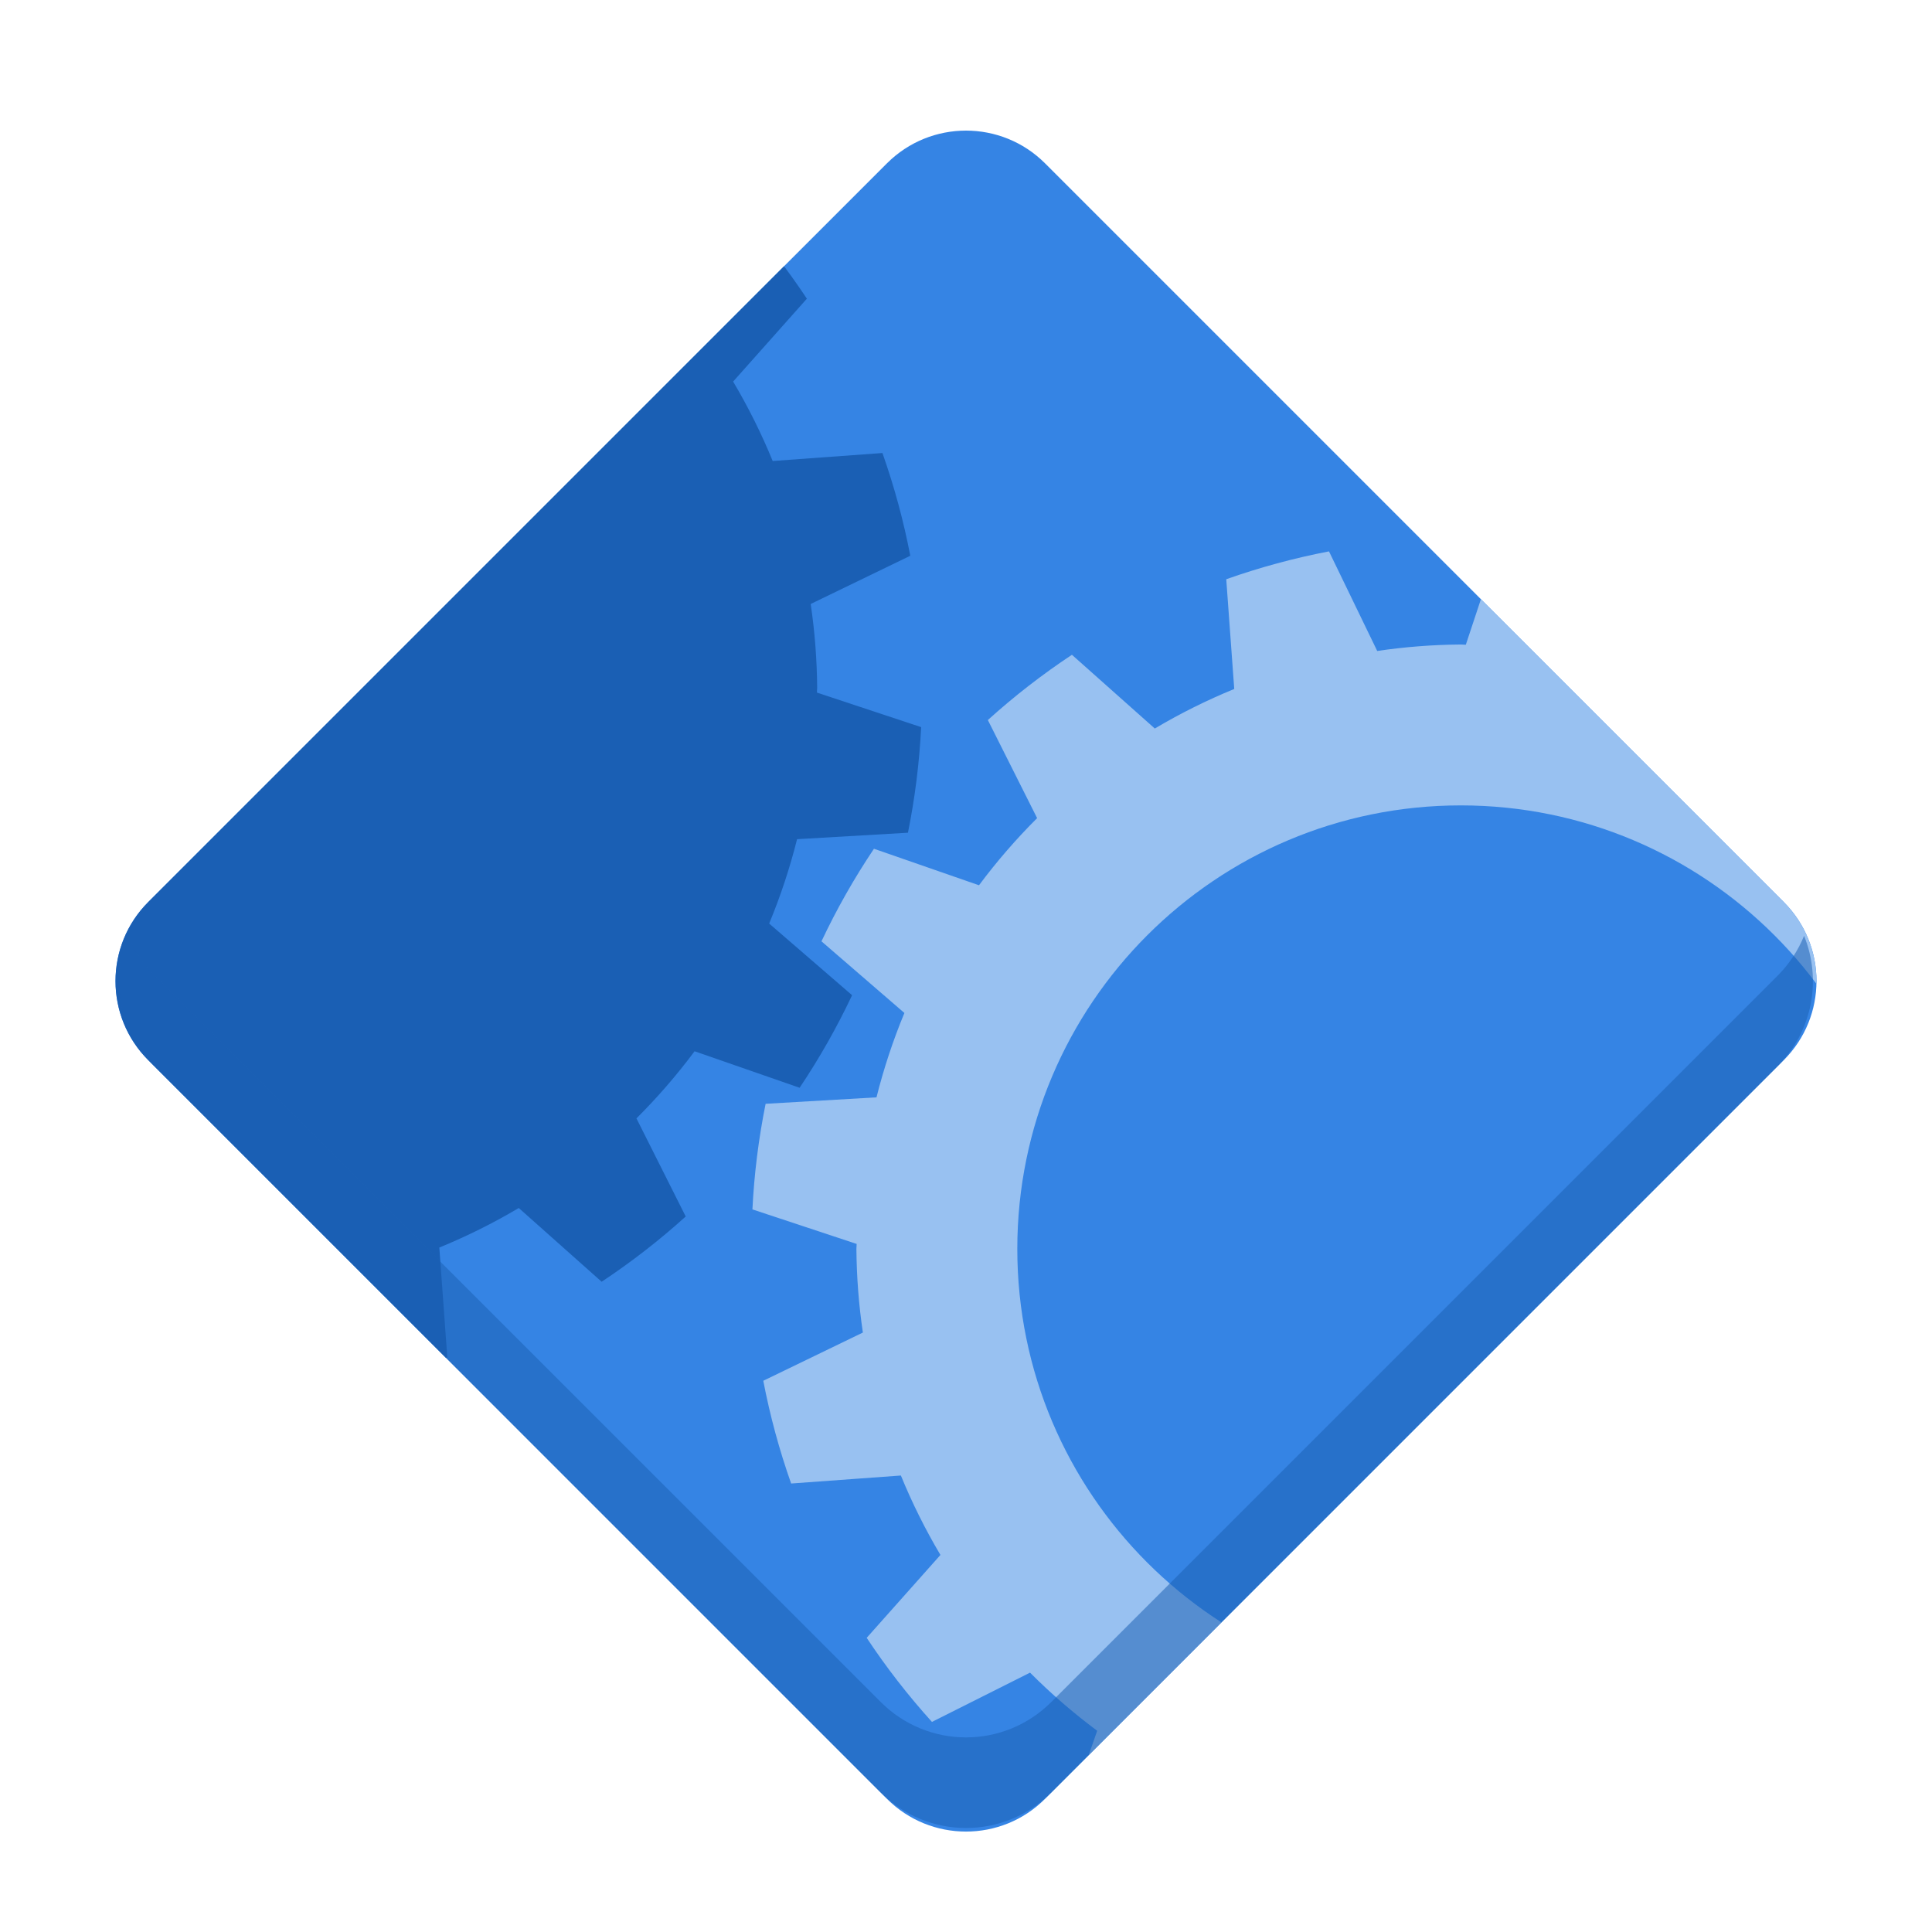
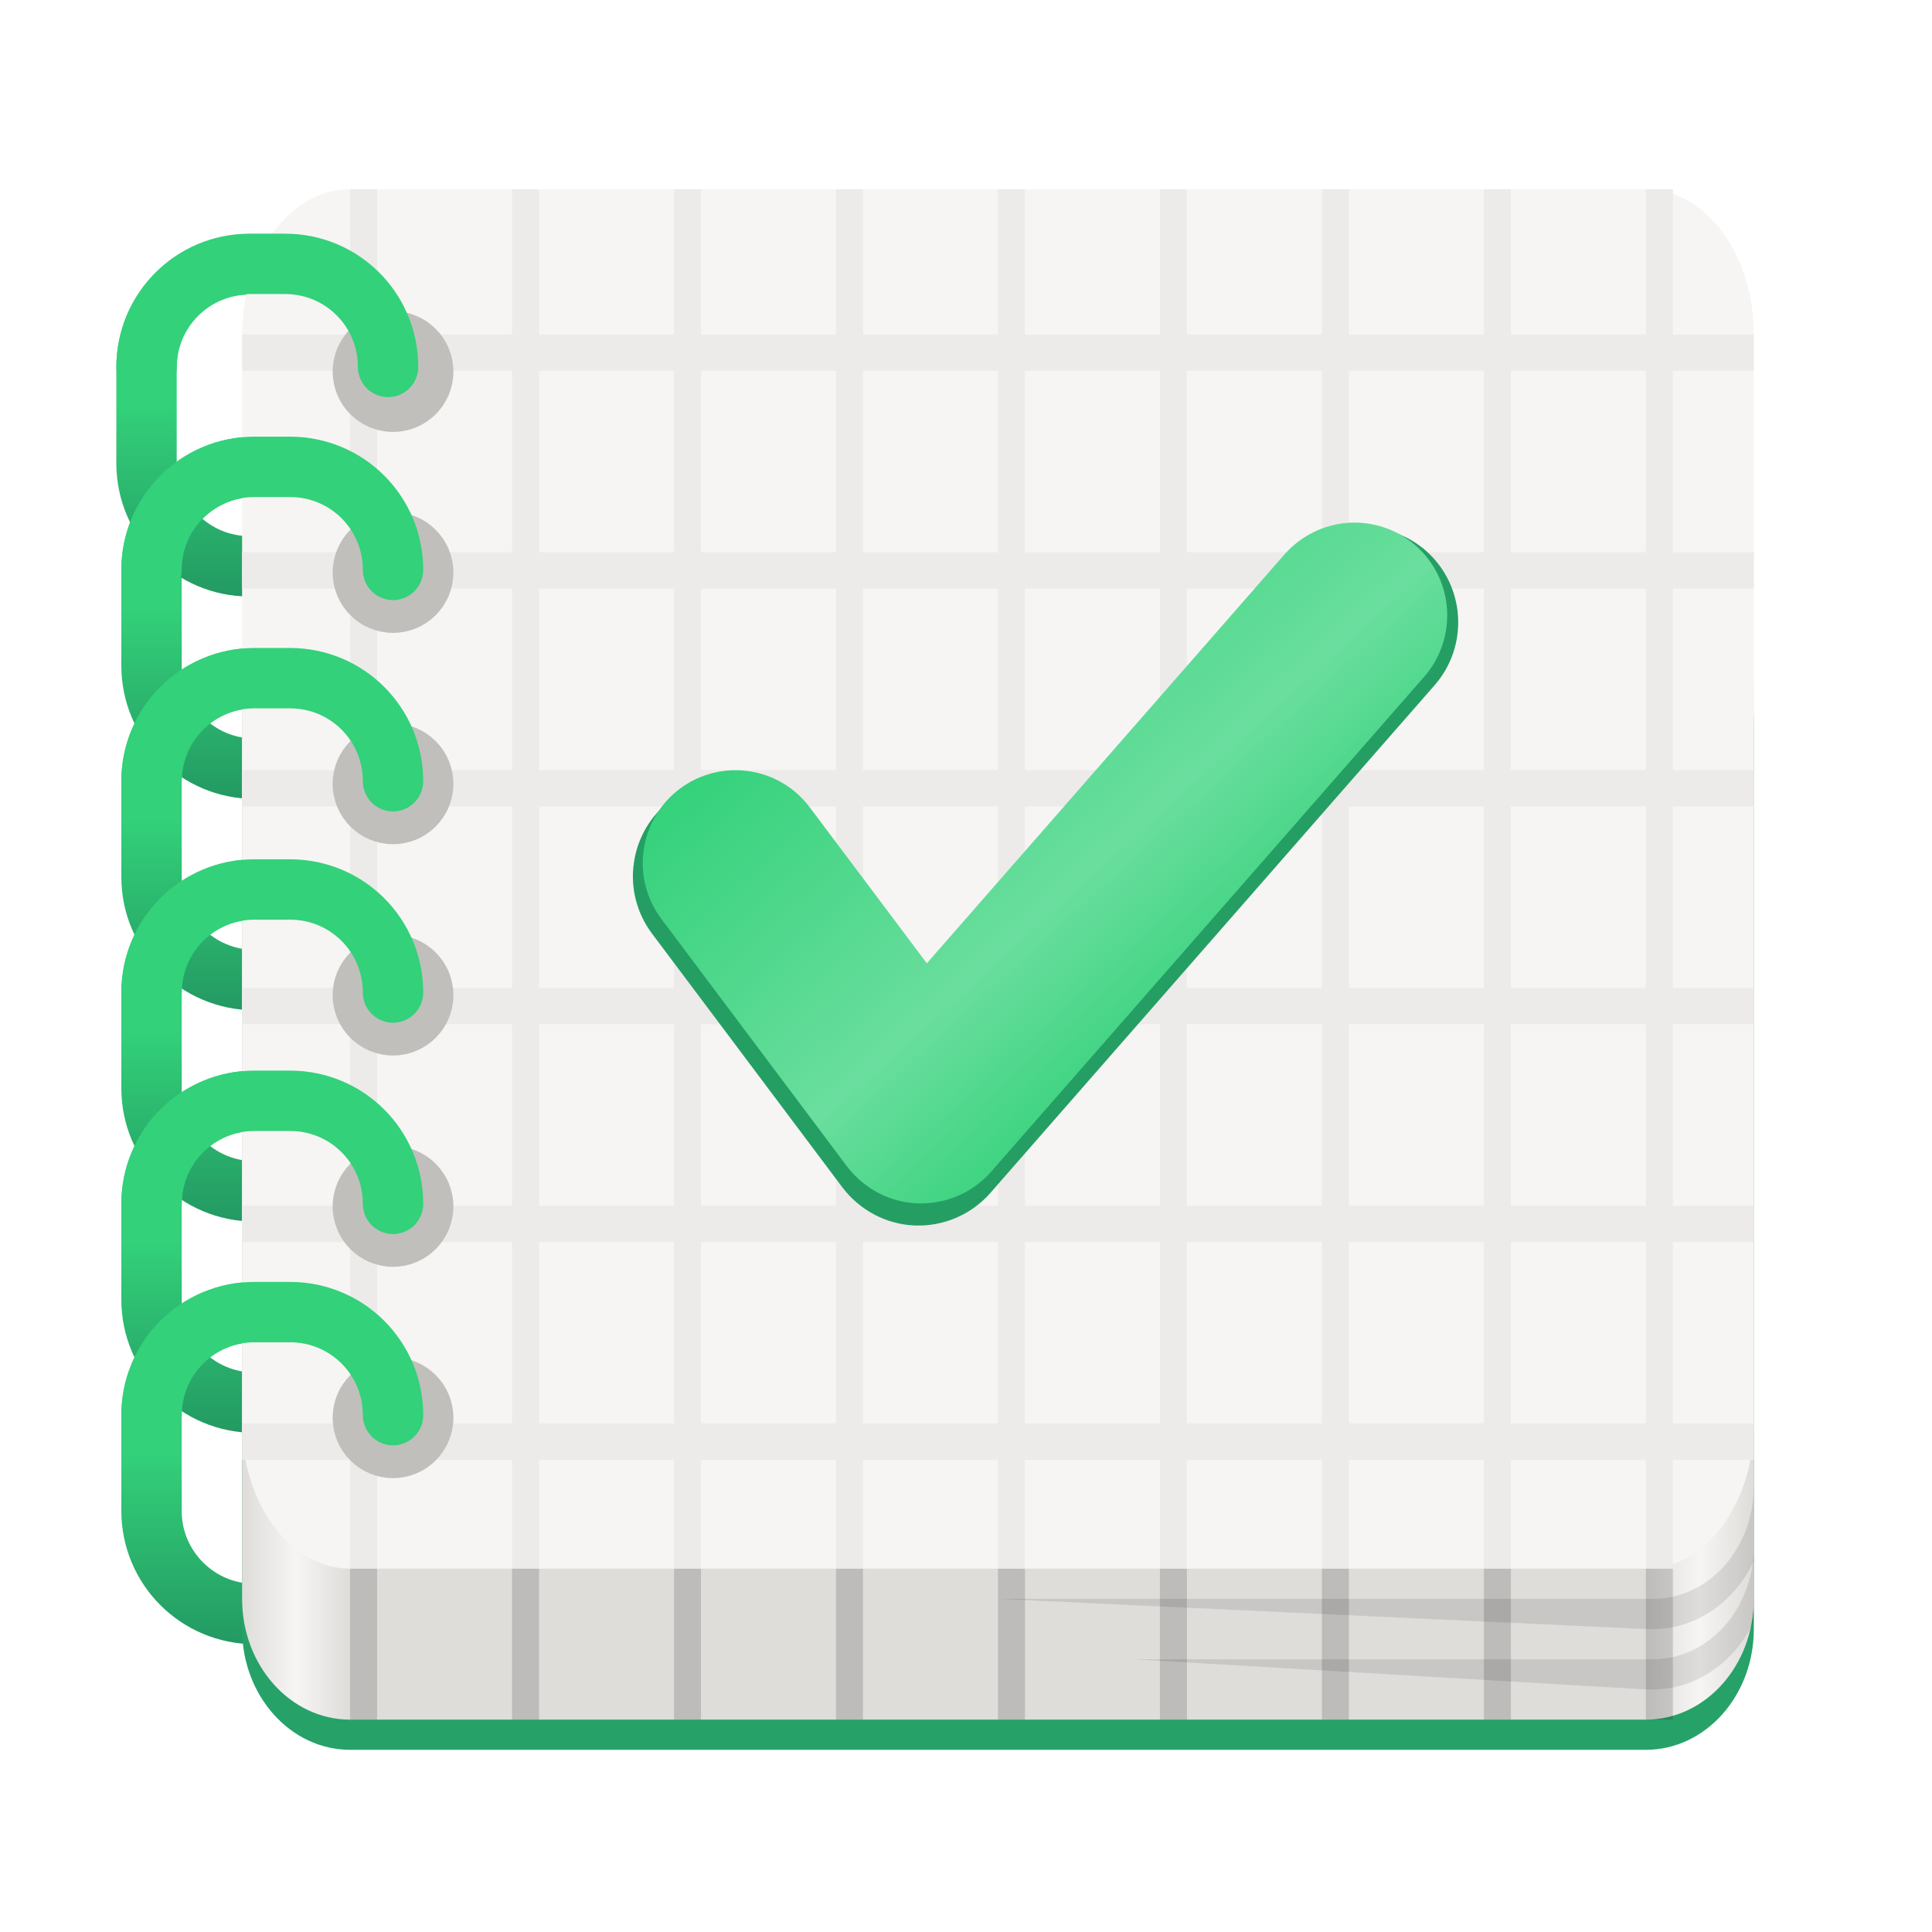
- <svg xmlns="http://www.w3.org/2000/svg" width="33.75mm" height="33.75mm" viewBox="0 0 33.75 33.75" version="1.1" id="svg974">
-   <defs id="defs968">
-     <clipPath clipPathUnits="userSpaceOnUse" id="clipPath18689">
-       <rect clip-path="none" transform="rotate(45)" ry="32" rx="32" y="123.999" x="486.037" height="362.943" width="362.943" id="rect18691" style="display:inline;opacity:1;vector-effect:none;fill:#4a86cf;fill-opacity:1;stroke:none;stroke-width:26.067;stroke-linecap:butt;stroke-linejoin:miter;stroke-miterlimit:4;stroke-dasharray:none;stroke-dashoffset:0;stroke-opacity:1;marker:none;marker-start:none;marker-mid:none;marker-end:none;paint-order:normal;enable-background:new" />
-     </clipPath>
-     <clipPath clipPathUnits="userSpaceOnUse" id="clipPath18689-3">
-       <rect clip-path="none" transform="rotate(45)" ry="32" rx="32" y="123.999" x="486.037" height="362.943" width="362.943" id="rect18691-6" style="display:inline;opacity:1;vector-effect:none;fill:#4a86cf;fill-opacity:1;stroke:none;stroke-width:26.067;stroke-linecap:butt;stroke-linejoin:miter;stroke-miterlimit:4;stroke-dasharray:none;stroke-dashoffset:0;stroke-opacity:1;marker:none;marker-start:none;marker-mid:none;marker-end:none;paint-order:normal;enable-background:new" />
-     </clipPath>
-   </defs>
-   <g id="layer1" transform="translate(-61.81982,-103.944)">
-     <g transform="matrix(0.2636723,0,0,0.2636723,61.81982,-529.397)" style="display:inline;stroke-width:0.25;enable-background:new" id="g1836">
-       <g transform="matrix(0.25,0,0,0.25,0,2295)" id="g18818" style="stroke-width:0.25">
-         <g style="stroke-width:0.27" transform="matrix(0.9260519,0,0,0.9260519,18.93073,50.87633)" id="g18590">
-           <g style="stroke-width:0.27" id="g18681" clip-path="url(#clipPath18689-3)">
-             <rect style="opacity:1;vector-effect:none;fill:#3584e4;fill-opacity:1;stroke:none;stroke-width:8.221;stroke-linecap:butt;stroke-linejoin:miter;stroke-miterlimit:4;stroke-dasharray:none;stroke-dashoffset:0;stroke-opacity:1;marker:none;marker-start:none;marker-mid:none;marker-end:none;paint-order:normal" id="rect18571" width="424" height="424" x="458.337" y="90.642" rx="10.092" ry="10.092" transform="matrix(0.6052817,0.6052817,-0.6052817,0.6052817,33.44063,99.07363)" clip-path="none" />
-             <circle style="opacity:1;vector-effect:none;fill:#f66151;fill-opacity:1;stroke:none;stroke-width:7.037;stroke-linecap:butt;stroke-linejoin:miter;stroke-miterlimit:4;stroke-dasharray:none;stroke-dashoffset:0;stroke-opacity:1;marker:none;marker-start:none;marker-mid:none;marker-end:none;paint-order:normal" id="path18706" cx="0" cy="0" r="0" transform="translate(0,-212)" />
-             <circle style="opacity:1;vector-effect:none;fill:#f66151;fill-opacity:1;stroke:none;stroke-width:7.037;stroke-linecap:butt;stroke-linejoin:miter;stroke-miterlimit:4;stroke-dasharray:none;stroke-dashoffset:0;stroke-opacity:1;marker:none;marker-start:none;marker-mid:none;marker-end:none;paint-order:normal" id="path18708" cx="0" cy="0" r="0" transform="translate(0,-212)" />
-             <path style="display:inline;opacity:1;vector-effect:none;fill:#98c1f1;fill-opacity:1;stroke:none;stroke-width:7.037;stroke-linecap:butt;stroke-linejoin:miter;stroke-miterlimit:4;stroke-dasharray:none;stroke-dashoffset:0;stroke-opacity:1;marker:none;marker-start:none;marker-mid:none;marker-end:none;paint-order:normal;enable-background:new" d="m 408.92,561.918 -9.886,29.829 a 172.971,172.971 0 0 0 -1.427,-0.071 172.971,172.971 0 0 0 -23.929,1.852 l -13.801,-28.501 a 203.293,203.293 0 0 0 -29.401,7.972 l 2.286,31.405 a 172.971,172.971 0 0 0 -22.732,11.319 l -23.718,-21.103 a 203.293,203.293 0 0 0 -24.059,18.674 l 14.099,28.073 a 172.971,172.971 0 0 0 -16.636,19.211 l -30.058,-10.448 a 203.293,203.293 0 0 0 -15.017,26.488 l 23.73,20.507 a 172.971,172.971 0 0 0 -7.985,24.143 l -31.73,1.849 a 203.293,203.293 0 0 0 -3.778,30.217 l 29.829,9.886 a 172.971,172.971 0 0 0 -0.071,1.427 172.971,172.971 0 0 0 1.852,23.929 l -28.501,13.801 a 203.293,203.293 0 0 0 7.972,29.401 l 31.405,-2.286 a 172.971,172.971 0 0 0 11.319,22.732 l -21.103,23.718 a 203.293,203.293 0 0 0 18.674,24.059 l 28.073,-14.099 a 172.971,172.971 0 0 0 19.211,16.636 l -10.448,30.058 a 203.293,203.293 0 0 0 26.488,15.017 l 20.507,-23.73 a 172.971,172.971 0 0 0 24.143,7.985 l 1.849,31.73 a 203.293,203.293 0 0 0 30.217,3.778 l 9.886,-29.829 a 172.971,172.971 0 0 0 1.427,0.071 172.971,172.971 0 0 0 23.929,-1.852 l 13.801,28.501 a 203.293,203.293 0 0 0 29.401,-7.972 l -2.286,-31.405 a 172.971,172.971 0 0 0 22.732,-11.319 l 23.718,21.103 A 203.293,203.293 0 0 0 532.96,916 l -14.099,-28.073 a 172.971,172.971 0 0 0 16.636,-19.211 l 30.058,10.448 a 203.293,203.293 0 0 0 15.017,-26.488 l -23.73,-20.507 a 172.971,172.971 0 0 0 7.985,-24.143 l 31.73,-1.849 a 203.293,203.293 0 0 0 3.778,-30.217 l -29.829,-9.886 a 172.971,172.971 0 0 0 0.071,-1.427 172.971,172.971 0 0 0 -1.852,-23.929 l 28.501,-13.801 a 203.293,203.293 0 0 0 -7.972,-29.401 l -31.405,2.286 a 172.971,172.971 0 0 0 -11.319,-22.732 l 21.103,-23.718 a 203.293,203.293 0 0 0 -18.674,-24.059 l -28.073,14.099 a 172.971,172.971 0 0 0 -19.211,-16.636 l 10.448,-30.058 A 203.293,203.293 0 0 0 485.636,581.681 l -20.507,23.73 a 172.971,172.971 0 0 0 -24.143,-7.985 l -1.849,-31.73 a 203.293,203.293 0 0 0 -30.217,-3.778 z M 397.607,637.722 A 126.926,126.926 0 0 1 524.532,764.647 126.926,126.926 0 0 1 397.607,891.572 126.926,126.926 0 0 1 270.682,764.647 126.926,126.926 0 0 1 397.607,637.722 Z" id="path18717-4" />
-             <path id="path18758" d="m 51.748,401.284 -9.886,29.829 c -0.476,-0.026 -0.951,-0.05 -1.427,-0.071 -8.01,0.062 -16.005,0.681 -23.929,1.852 L 2.706,404.392 c -9.986,1.918 -19.814,4.583 -29.401,7.972 l 2.286,31.405 c -7.844,3.211 -15.442,6.994 -22.732,11.319 l -23.718,-21.103 c -8.475,5.614 -16.518,11.857 -24.059,18.674 l 14.099,28.073 c -6.009,5.987 -11.569,12.408 -16.636,19.211 l -30.058,-10.448 c -5.661,8.442 -10.68,17.296 -15.017,26.488 l 23.73,20.507 c -3.25,7.841 -5.919,15.91 -7.985,24.143 l -31.73,1.849 c -2.013,9.964 -3.276,20.064 -3.778,30.217 l 29.829,9.886 c -0.026,0.476 -0.05,0.951 -0.071,1.427 0.062,8.01 0.681,16.005 1.852,23.929 l -28.501,13.801 c 1.918,9.986 4.583,19.814 7.972,29.401 l 31.405,-2.286 c 3.211,7.844 6.994,15.442 11.319,22.732 l -21.103,23.718 c 5.614,8.475 11.857,16.518 18.674,24.059 l 28.073,-14.099 c 5.987,6.009 12.408,11.569 19.211,16.636 l -10.448,30.058 c 8.442,5.661 17.296,10.68 26.488,15.017 l 20.507,-23.73 c 7.841,3.25 15.91,5.919 24.143,7.985 l 1.849,31.73 c 9.964,2.013 20.064,3.276 30.217,3.778 l 9.886,-29.829 c 0.476,0.026 0.951,0.05 1.427,0.071 8.01,-0.062 16.005,-0.681 23.929,-1.852 l 13.801,28.501 c 9.986,-1.918 19.814,-4.583 29.401,-7.972 l -2.286,-31.405 c 7.844,-3.211 15.442,-6.994 22.732,-11.319 l 23.718,21.103 c 8.475,-5.614 16.518,-11.857 24.059,-18.674 l -14.099,-28.073 c 6.009,-5.987 11.569,-12.408 16.636,-19.211 l 30.058,10.448 c 5.661,-8.442 10.68,-17.296 15.017,-26.488 l -23.73,-20.507 c 3.25,-7.841 5.919,-15.91 7.985,-24.143 l 31.73,-1.849 c 2.013,-9.964 3.276,-20.064 3.778,-30.217 l -29.829,-9.886 c 0.026,-0.476 0.05,-0.951 0.071,-1.427 -0.062,-8.01 -0.681,-16.005 -1.852,-23.929 l 28.501,-13.801 c -1.918,-9.986 -4.583,-19.814 -7.972,-29.401 l -31.405,2.286 c -3.211,-7.844 -6.994,-15.442 -11.319,-22.732 l 21.103,-23.718 c -5.614,-8.475 -11.857,-16.518 -18.674,-24.059 l -28.073,14.099 c -5.987,-6.009 -12.408,-11.569 -19.211,-16.636 l 10.448,-30.058 c -8.442,-5.661 -17.296,-10.68 -26.488,-15.017 l -20.507,23.73 c -7.841,-3.25 -15.91,-5.919 -24.143,-7.985 l -1.849,-31.73 c -9.964,-2.013 -20.064,-3.276 -30.217,-3.778 z" style="display:inline;opacity:1;vector-effect:none;fill:#1a5fb4;fill-opacity:1;stroke:none;stroke-width:7.037;stroke-linecap:butt;stroke-linejoin:miter;stroke-miterlimit:4;stroke-dasharray:none;stroke-dashoffset:0;stroke-opacity:1;marker:none;marker-start:none;marker-mid:none;marker-end:none;paint-order:normal;enable-background:new" />
-           </g>
-         </g>
-         <path style="display:inline;opacity:0.534;vector-effect:none;fill:#1a5fb4;fill-opacity:1;stroke:none;stroke-width:1.629;stroke-linecap:butt;stroke-linejoin:miter;stroke-miterlimit:4;stroke-dasharray:none;stroke-dashoffset:0;stroke-opacity:1;marker:none;marker-start:none;marker-mid:none;marker-end:none;paint-order:normal;enable-background:new" clip-path="none" d="m 8.477,2676 c -1.171,2.887 -0.583,6.308 1.766,8.656 l 48.102,48.102 c 3.134,3.134 8.179,3.134 11.312,0 l 48.102,-48.102 c 2.348,-2.348 2.937,-5.77 1.766,-8.656 -0.392,0.966 -0.98,1.871 -1.766,2.656 l -48.102,48.102 c -3.134,3.134 -8.179,3.134 -11.312,0 L 10.242,2678.656 C 9.457,2677.871 8.868,2676.965 8.477,2676 Z" transform="matrix(4,0,0,4,0,-10028)" id="rect18571-6" />
-       </g>
-       <rect y="2402" x="-1.5000001e-06" height="128" width="128" id="rect9125-7-2" style="display:inline;opacity:1;vector-effect:none;fill:none;fill-opacity:1;stroke:none;stroke-width:1.25;stroke-linecap:butt;stroke-linejoin:miter;stroke-miterlimit:4;stroke-dasharray:none;stroke-dashoffset:0;stroke-opacity:1;marker:none;marker-start:none;marker-mid:none;marker-end:none;paint-order:normal;enable-background:new" />
+ <svg xmlns="http://www.w3.org/2000/svg" xmlns:xlink="http://www.w3.org/1999/xlink" height="128px" viewBox="0 0 128 128" width="128px">
+   <filter id="a" height="100%" width="100%" x="0%" y="0%">
+     <feColorMatrix color-interpolation-filters="sRGB" values="0 0 0 0 1 0 0 0 0 1 0 0 0 0 1 0 0 0 1 0" />
+   </filter>
+   <linearGradient id="b" gradientUnits="userSpaceOnUse">
+     <stop offset="0" stop-color="#239962" />
+     <stop offset="1" stop-color="#33d17a" />
+   </linearGradient>
+   <linearGradient id="c" gradientTransform="matrix(0.558816 0 0 0.588227 -33.36458 469.6709)" x1="-287.972" x2="-287.972" xlink:href="#b" y1="114.64" y2="92.859" />
+   <linearGradient id="d" gradientTransform="matrix(0.558816 0 0 0.588227 -33.69861 456.2617)" x1="-287.972" x2="-287.972" xlink:href="#b" y1="114.64" y2="92.859" />
+   <linearGradient id="e" gradientTransform="matrix(0.558816 0 0 0.588227 -33.36458 483.6709)" x1="-287.972" x2="-287.972" xlink:href="#b" y1="114.64" y2="92.859" />
+   <linearGradient id="f" gradientTransform="matrix(0.558816 0 0 0.588227 -33.36458 497.6709)" x1="-287.972" x2="-287.972" xlink:href="#b" y1="114.64" y2="92.859" />
+   <linearGradient id="g" gradientTransform="matrix(0.558816 0 0 0.588227 -33.36458 511.6709)" x1="-287.972" x2="-287.972" xlink:href="#b" y1="114.64" y2="92.859" />
+   <linearGradient id="h" gradientTransform="matrix(0.558816 0 0 0.588227 -33.36458 525.6709)" x1="-287.972" x2="-287.972" xlink:href="#b" y1="114.64" y2="92.859" />
+   <linearGradient id="i" gradientTransform="matrix(0.894254 0 0 1 8.885452 -174.071)" gradientUnits="userSpaceOnUse" x1="8" x2="120" y1="292" y2="292">
+     <stop offset="0" stop-color="#deddda" />
+     <stop offset="0.036" stop-color="#f6f5f4" />
+     <stop offset="0.071" stop-color="#deddda" />
+     <stop offset="0.929" stop-color="#deddda" />
+     <stop offset="0.964" stop-color="#f6f5f4" />
+     <stop offset="1" stop-color="#deddda" />
+   </linearGradient>
+   <mask id="j">
+     <g filter="url(#a)">
+       <rect fill-opacity="0.1" height="153.6" width="153.6" x="-12.8" y="-12.8" />
+     </g>
+   </mask>
+   <clipPath id="k">
+     <rect height="152" width="192" />
+   </clipPath>
+   <mask id="l">
+     <g filter="url(#a)">
+       <rect fill-opacity="0.1" height="153.6" width="153.6" x="-12.8" y="-12.8" />
+     </g>
+   </mask>
+   <clipPath id="m">
+     <rect height="152" width="192" />
+   </clipPath>
+   <linearGradient id="n" gradientUnits="userSpaceOnUse" x1="49.576" x2="74.131" y1="47.253" y2="74.16">
+     <stop offset="0" stop-color="#33d17a" />
+     <stop offset="0.627" stop-color="#6ade9e" />
+     <stop offset="1" stop-color="#33d17a" />
+   </linearGradient>
+   <path d="m -192.461 515.001 h 2.344 c 3.773 0 6.828 3.055 6.828 6.828 v 6.344 c 0 3.77 -3.055 6.828 -6.828 6.828 h -2.344 c -3.77 0 -6.828 -3.059 -6.828 -6.828 v -6.344 c 0 -3.773 3.059 -6.828 6.828 -6.828 z m 0 0" fill="none" stroke="url(#c)" stroke-linecap="round" stroke-width="4" transform="matrix(1 0 0 1 209.3277 -484.071)" />
+   <path d="m -192.793 501.591 h 2.344 c 3.77 0 6.828 3.059 6.828 6.828 v 6.344 c 0 3.77 -3.059 6.828 -6.828 6.828 h -2.344 c -3.773 0 -6.828 -3.059 -6.828 -6.828 v -6.344 c 0 -3.77 3.055 -6.828 6.828 -6.828 z m 0 0" fill="none" stroke="url(#d)" stroke-linecap="round" stroke-width="4" transform="matrix(1 0 0 1 209.3277 -484.071)" />
+   <path d="m -192.461 529.001 h 2.344 c 3.773 0 6.828 3.055 6.828 6.828 v 6.344 c 0 3.77 -3.055 6.828 -6.828 6.828 h -2.344 c -3.77 0 -6.828 -3.059 -6.828 -6.828 v -6.344 c 0 -3.773 3.059 -6.828 6.828 -6.828 z m 0 0" fill="none" stroke="url(#e)" stroke-linecap="round" stroke-width="4" transform="matrix(1 0 0 1 209.3277 -484.071)" />
+   <path d="m -192.461 543.001 h 2.344 c 3.773 0 6.828 3.055 6.828 6.828 v 6.344 c 0 3.77 -3.055 6.828 -6.828 6.828 h -2.344 c -3.77 0 -6.828 -3.059 -6.828 -6.828 v -6.344 c 0 -3.773 3.059 -6.828 6.828 -6.828 z m 0 0" fill="none" stroke="url(#f)" stroke-linecap="round" stroke-width="4" transform="matrix(1 0 0 1 209.3277 -484.071)" />
+   <path d="m -192.461 557.001 h 2.344 c 3.773 0 6.828 3.055 6.828 6.828 v 6.344 c 0 3.77 -3.055 6.828 -6.828 6.828 h -2.344 c -3.77 0 -6.828 -3.059 -6.828 -6.828 v -6.344 c 0 -3.773 3.059 -6.828 6.828 -6.828 z m 0 0" fill="none" stroke="url(#g)" stroke-linecap="round" stroke-width="4" transform="matrix(1 0 0 1 209.3277 -484.071)" />
+   <path d="m -192.461 571.001 h 2.344 c 3.773 0 6.828 3.055 6.828 6.828 v 6.344 c 0 3.77 -3.055 6.828 -6.828 6.828 h -2.344 c -3.77 0 -6.828 -3.059 -6.828 -6.828 v -6.344 c 0 -3.773 3.059 -6.828 6.828 -6.828 z m 0 0" fill="none" stroke="url(#h)" stroke-linecap="round" stroke-width="4" transform="matrix(1 0 0 1 209.3277 -484.071)" />
+   <path d="m 23.195 39.93 h 85.848 c 3.949 0 7.152 3.582 7.152 8 v 60 c 0 4.418 -3.203 8 -7.152 8 h -85.848 c -3.953 0 -7.156 -3.582 -7.156 -8 v -60 c 0 -4.418 3.203 -8 7.156 -8 z m 0 0" fill="#26a269" />
+   <path d="m 23.195 37.93 h 85.848 c 3.949 0 7.152 3.582 7.152 8 v 60 c 0 4.418 -3.203 8 -7.152 8 h -85.848 c -3.953 0 -7.156 -3.582 -7.156 -8 v -60 c 0 -4.418 3.203 -8 7.156 -8 z m 0 0" fill="url(#i)" />
+   <g mask="url(#j)">
+     <g clip-path="url(#k)" transform="matrix(1 0 0 1 -8 -16)">
+       <path d="m 124.195 114.582 c -0.074 4.094 -3.023 7.348 -6.699 7.348 h -43.379 l 42.93 2 h 0.449 c 2.902 0 5.418 -1.812 6.699 -4.484 z m 0 0" />
    </g>
  </g>
+   <path d="m 23.195 12.535 h 85.848 c 3.949 0 7.152 4.309 7.152 9.621 v 72.152 c 0 5.312 -3.203 9.621 -7.152 9.621 h -85.848 c -3.953 0 -7.156 -4.309 -7.156 -9.621 v -72.152 c 0 -5.312 3.203 -9.621 7.156 -9.621 z m 0 0" fill="#f6f5f4" />
+   <g stroke-width="2">
+     <path d="m -200.001 557.001 h 112" fill="none" stroke="#ecebe9" transform="matrix(0.894249 0 0 1.20253 194.8898 -603.1587)" />
+     <path d="m -200.001 544.999 h 112" fill="none" stroke="#ecebe9" transform="matrix(0.894249 0 0 1.20253 194.8898 -603.1587)" />
+     <path d="m -200.001 532.999 h 112" fill="none" stroke="#ecebe9" transform="matrix(0.894249 0 0 1.20253 194.8898 -603.1587)" />
+     <path d="m -200.001 521 h 112" fill="none" stroke="#ecebe9" transform="matrix(0.894249 0 0 1.20253 194.8898 -603.1587)" />
+     <path d="m -200.001 581 h 112" fill="none" stroke="#ecebe9" transform="matrix(0.894249 0 0 1.20253 194.8898 -603.1587)" />
+     <path d="m -200.001 569.001 h 112" fill="none" stroke="#ecebe9" transform="matrix(0.894249 0 0 1.20253 194.8898 -603.1587)" />
+     <path d="m -155 511.999 v 76.002" fill="none" stroke="#ecebe9" transform="matrix(0.894249 0 0 1.20253 194.8898 -603.1587)" />
+     <path d="m -143.001 511.999 v 76.002" fill="none" stroke="#ecebe9" transform="matrix(0.894249 0 0 1.20253 194.8898 -603.1587)" />
+     <path d="m -131.001 511.999 v 76.002" fill="none" stroke="#ecebe9" transform="matrix(0.894249 0 0 1.20253 194.8898 -603.1587)" />
+     <path d="m -119.002 511.999 v 76.002" fill="none" stroke="#ecebe9" transform="matrix(0.894249 0 0 1.20253 194.8898 -603.1587)" />
+     <path d="m -106.998 511.999 v 76.002" fill="none" stroke="#ecebe9" transform="matrix(0.894249 0 0 1.20253 194.8898 -603.1587)" />
+     <path d="m -166.999 511.999 v 76.002" fill="none" stroke="#ecebe9" transform="matrix(0.894249 0 0 1.20253 194.8898 -603.1587)" />
+     <path d="m -94.998 511.999 v 76.002" fill="none" stroke="#ecebe9" transform="matrix(0.894249 0 0 1.20253 194.8898 -603.1587)" />
+     <path d="m -178.999 511.999 v 76.002" fill="none" stroke="#ecebe9" transform="matrix(0.894249 0 0 1.20253 194.8898 -603.1587)" />
+     <path d="m -190.998 511.999 v 76.002" fill="none" stroke="#ecebe9" transform="matrix(0.894249 0 0 1.20253 194.8898 -603.1587)" />
+     <path d="m 29.039 37.93 c 0 1.656 -1.344 3 -3 3 s -3 -1.344 -3 -3 s 1.344 -3 3 -3 s 3 1.344 3 3 z m 0 0" fill="#c0bfbc" stroke="#c0bfbc" stroke-linecap="round" />
+     <path d="m 29.039 24.617 c 0 1.656 -1.344 3 -3 3 s -3 -1.344 -3 -3 s 1.344 -3 3 -3 s 3 1.344 3 3 z m 0 0" fill="#c0bfbc" stroke="#c0bfbc" stroke-linecap="round" />
+     <path d="m 29.039 65.93 c 0 1.656 -1.344 3 -3 3 s -3 -1.344 -3 -3 s 1.344 -3 3 -3 s 3 1.344 3 3 z m 0 0" fill="#c0bfbc" stroke="#c0bfbc" stroke-linecap="round" />
+     <path d="m 29.039 79.93 c 0 1.656 -1.344 3 -3 3 s -3 -1.344 -3 -3 s 1.344 -3 3 -3 s 3 1.344 3 3 z m 0 0" fill="#c0bfbc" stroke="#c0bfbc" stroke-linecap="round" />
+     <path d="m 29.039 93.93 c 0 1.656 -1.344 3 -3 3 s -3 -1.344 -3 -3 s 1.344 -3 3 -3 s 3 1.344 3 3 z m 0 0" fill="#c0bfbc" stroke="#c0bfbc" stroke-linecap="round" />
+     <path d="m 29.039 51.93 c 0 1.656 -1.344 3 -3 3 s -3 -1.344 -3 -3 s 1.344 -3 3 -3 s 3 1.344 3 3 z m 0 0" fill="#c0bfbc" stroke="#c0bfbc" stroke-linecap="round" />
+   </g>
+   <path d="m 10.039 93.758 c 0 -3.785 3.047 -6.828 6.828 -6.828 h 2.344 c 3.785 0 6.828 3.043 6.828 6.828" fill="none" stroke="#33d17a" stroke-linecap="round" stroke-width="4" />
+   <path d="m 10.039 79.758 c 0 -3.785 3.047 -6.828 6.828 -6.828 h 2.344 c 3.785 0 6.828 3.043 6.828 6.828" fill="none" stroke="#33d17a" stroke-linecap="round" stroke-width="4" />
+   <path d="m 10.039 65.758 c 0 -3.785 3.047 -6.828 6.828 -6.828 h 2.344 c 3.785 0 6.828 3.043 6.828 6.828" fill="none" stroke="#33d17a" stroke-linecap="round" stroke-width="4" />
+   <path d="m 10.039 51.758 c 0 -3.785 3.047 -6.828 6.828 -6.828 h 2.344 c 3.785 0 6.828 3.043 6.828 6.828" fill="none" stroke="#33d17a" stroke-linecap="round" stroke-width="4" />
+   <path d="m 10.039 37.758 c 0 -3.785 3.047 -6.828 6.828 -6.828 h 2.344 c 3.785 0 6.828 3.043 6.828 6.828" fill="none" stroke="#33d17a" stroke-linecap="round" stroke-width="4" />
+   <path d="m 9.711 24.309 c 0 -3.781 3.047 -6.828 6.828 -6.828 h 2.344 c 3.785 0 6.828 3.047 6.828 6.828" fill="none" stroke="#33d17a" stroke-linecap="round" stroke-width="4" />
+   <g mask="url(#l)">
+     <g clip-path="url(#m)" transform="matrix(1 0 0 1 -8 -16)">
+       <path d="m 124.195 118.582 c -0.074 4.094 -3.023 7.348 -6.699 7.348 h -34.438 l 33.988 2 h 0.449 c 2.902 0 5.418 -1.812 6.699 -4.484 z m 0 0" />
+     </g>
+   </g>
+   <path d="m -178.999 598.001 v -10" fill="none" stroke="#000000" stroke-opacity="0.15" stroke-width="2" transform="matrix(0.894249 0 0 1 194.8898 -484.071)" />
+   <path d="m -166.999 598.001 v -10" fill="none" stroke="#000000" stroke-opacity="0.15" stroke-width="2" transform="matrix(0.894249 0 0 1 194.8898 -484.071)" />
+   <path d="m -155 598.001 v -10" fill="none" stroke="#000000" stroke-opacity="0.15" stroke-width="2" transform="matrix(0.894249 0 0 1 194.8898 -484.071)" />
+   <path d="m -143.001 598.001 v -10" fill="none" stroke="#000000" stroke-opacity="0.15" stroke-width="2" transform="matrix(0.894249 0 0 1 194.8898 -484.071)" />
+   <path d="m -131.001 598.001 v -10" fill="none" stroke="#000000" stroke-opacity="0.15" stroke-width="2" transform="matrix(0.894249 0 0 1 194.8898 -484.071)" />
+   <path d="m -190.998 598.001 v -10" fill="none" stroke="#000000" stroke-opacity="0.15" stroke-width="2" transform="matrix(0.894249 0 0 1 194.8898 -484.071)" />
+   <path d="m -119.002 598.001 v -10" fill="none" stroke="#000000" stroke-opacity="0.15" stroke-width="2" transform="matrix(0.894249 0 0 1 194.8898 -484.071)" />
+   <path d="m -106.998 598.001 v -10" fill="none" stroke="#000000" stroke-opacity="0.15" stroke-width="2" transform="matrix(0.894249 0 0 1 194.8898 -484.071)" />
+   <path d="m -94.998 598.001 v -10" fill="none" stroke="#000000" stroke-opacity="0.15" stroke-width="2" transform="matrix(0.894249 0 0 1 194.8898 -484.071)" />
+   <path d="m 89.879 34.934 c -1.656 0.117 -3.219 0.891 -4.32 2.137 l -24.32 27.805 l -7.953 -10.598 c -2.086 -2.797 -6.047 -3.355 -8.84 -1.266 c -1.332 1 -2.219 2.496 -2.449 4.156 c -0.246 1.66 0.199 3.352 1.199 4.684 l 12.621 16.824 c 1.152 1.512 2.91 2.449 4.816 2.516 c 1.887 0.066 3.73 -0.723 4.977 -2.152 l 29.445 -33.652 c 2.285 -2.629 2.023 -6.605 -0.59 -8.906 c -1.266 -1.102 -2.91 -1.66 -4.586 -1.547 z m 0 0" fill="#259e64" />
+   <path d="m 89.324 34.637 c -1.621 0.113 -3.141 0.867 -4.215 2.086 l -23.703 27.098 l -7.754 -10.328 c -2.035 -2.723 -5.895 -3.27 -8.617 -1.234 c -1.297 0.977 -2.164 2.434 -2.387 4.051 c -0.238 1.617 0.191 3.27 1.168 4.566 l 12.301 16.402 c 1.125 1.473 2.836 2.387 4.695 2.449 c 1.84 0.062 3.637 -0.703 4.852 -2.098 l 28.703 -32.805 c 2.227 -2.562 1.969 -6.438 -0.574 -8.68 c -1.234 -1.074 -2.836 -1.617 -4.469 -1.508 z m 0 0" fill="url(#n)" />
</svg>
